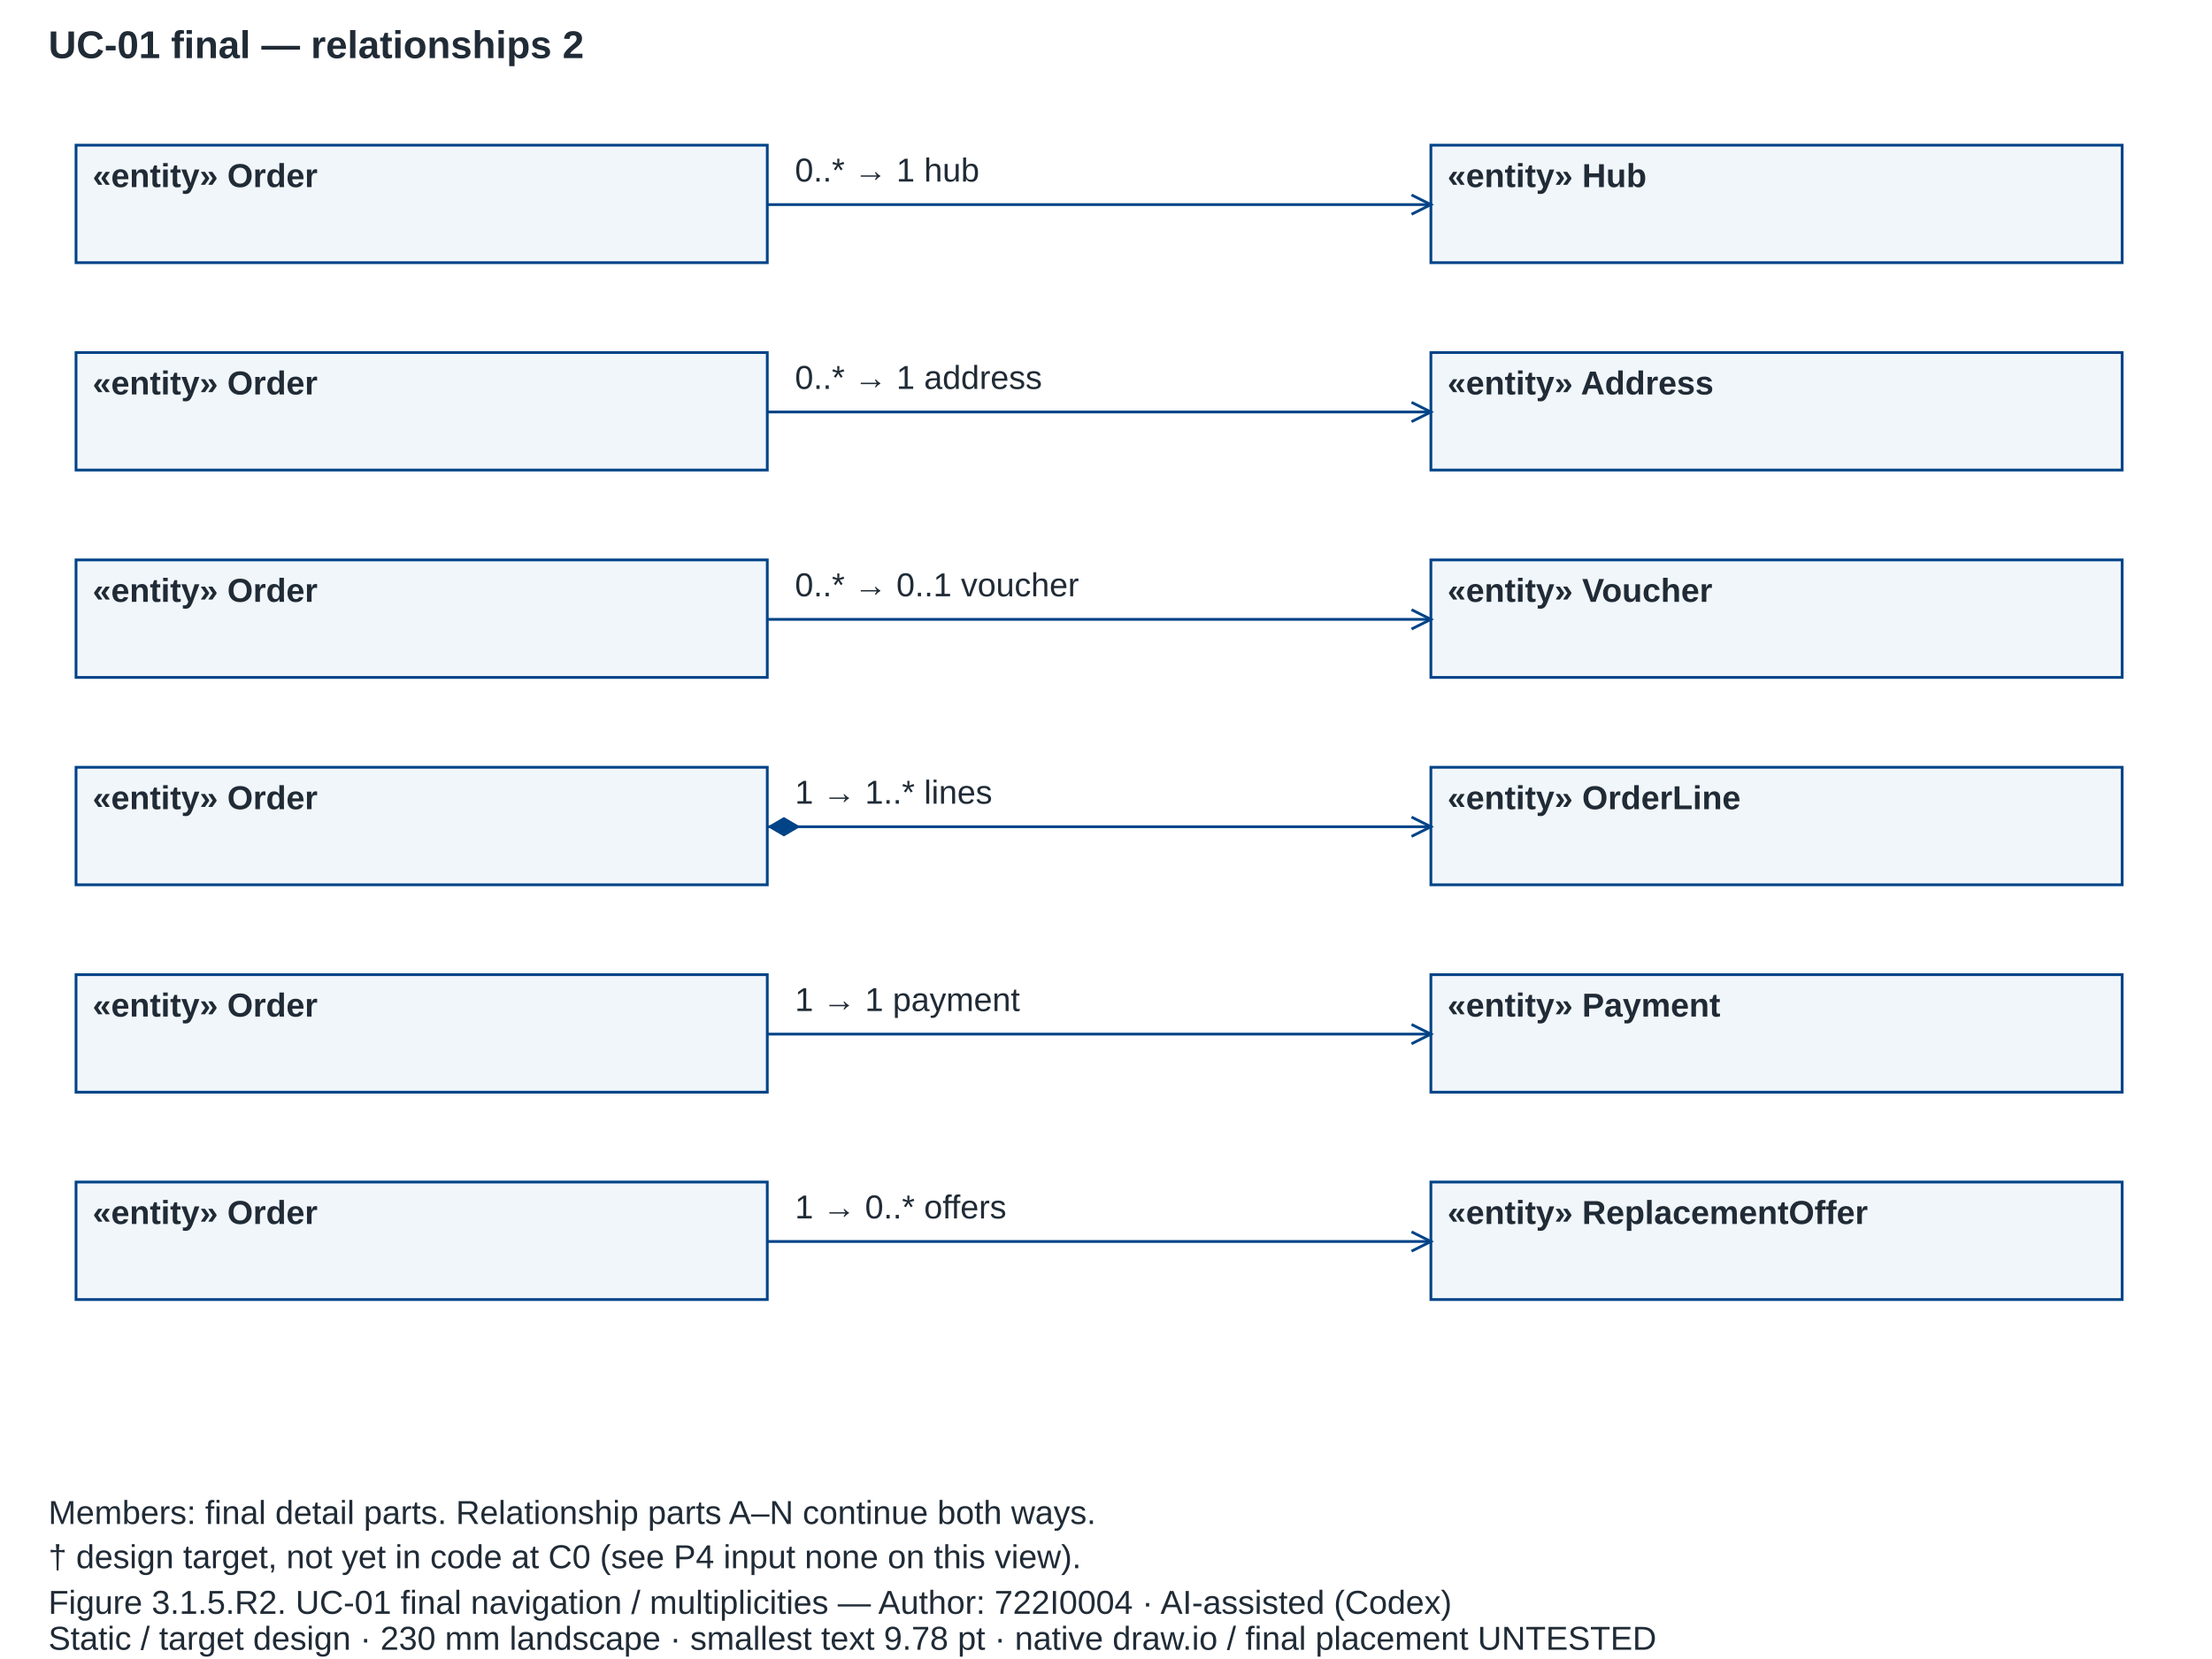
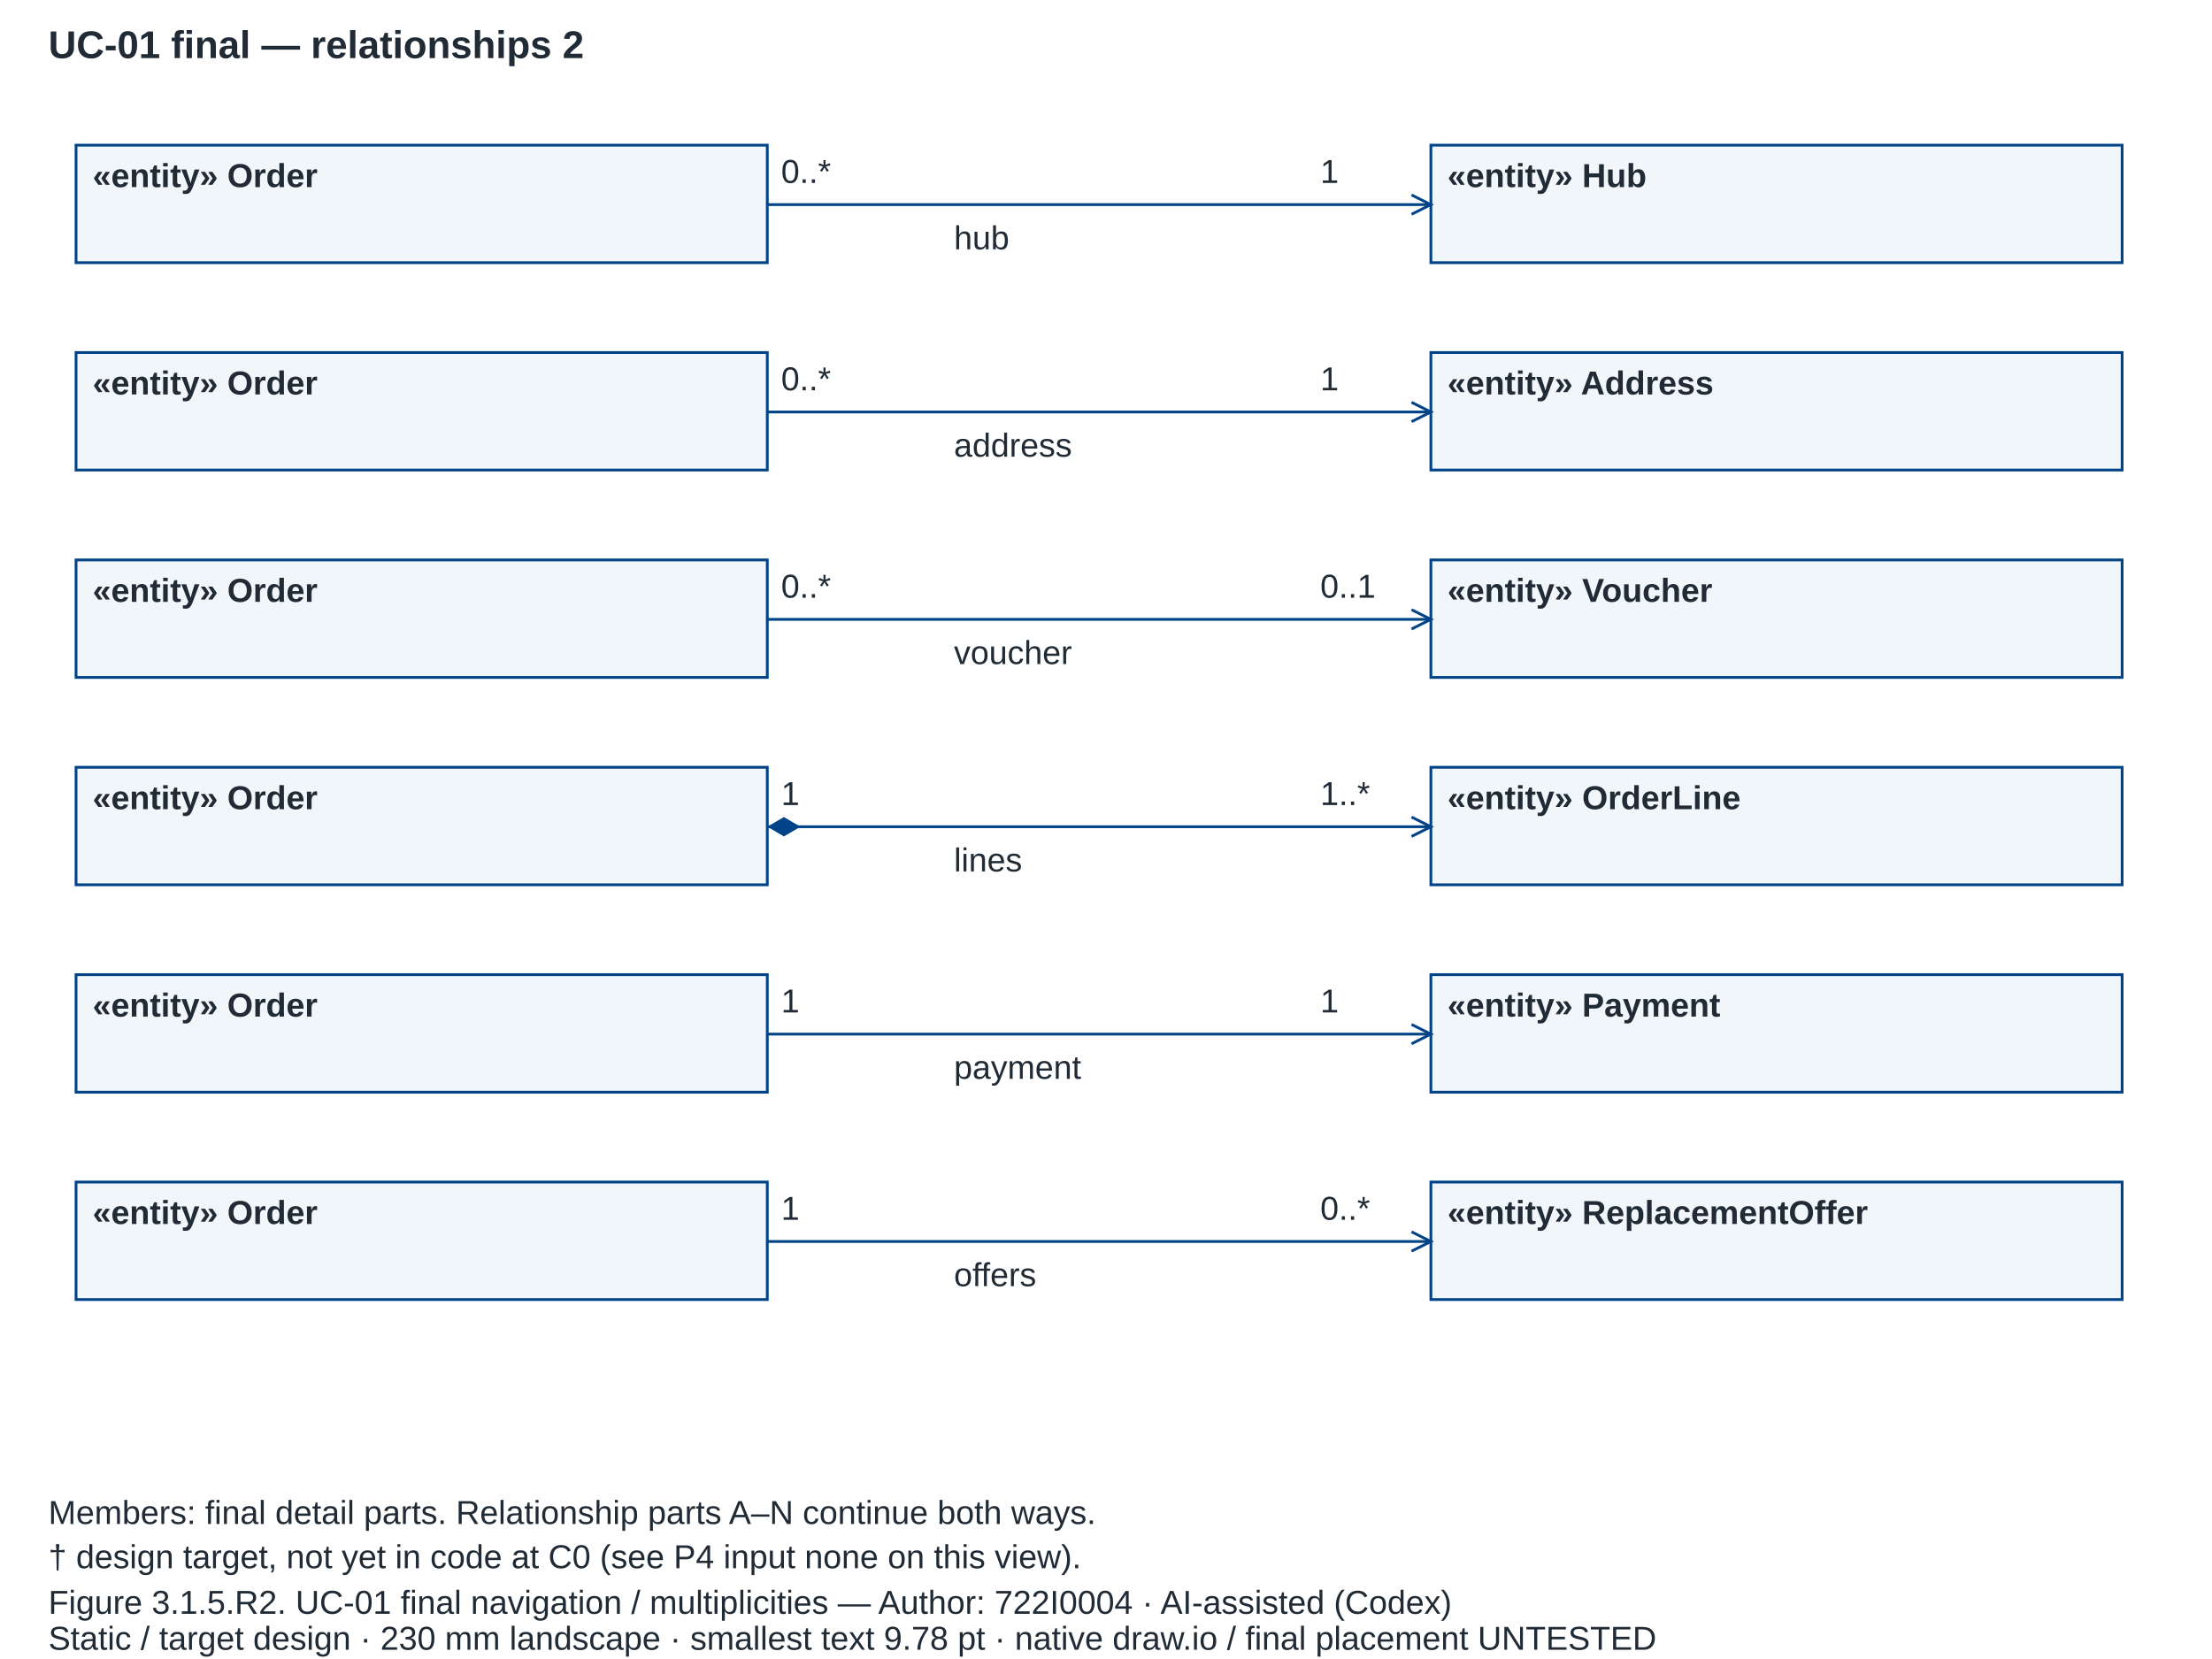
<svg xmlns="http://www.w3.org/2000/svg" width="1600" height="1200" viewBox="0 0 1600 1200">
  <rect width="100%" height="100%" fill="white" />
  <text x="35" y="42.04" font-family="Arial" font-size="28" font-weight="bold" fill="#202B36">UC-01 final — relationships 2</text>
  <rect x="55" y="105" width="500" height="85" fill="#F1F6FA" stroke="#004387" stroke-width="2" />
  <text x="67" y="135.32" font-family="Arial" font-size="24" font-weight="bold" fill="#202B36">«entity» Order</text>
  <rect x="1035" y="105" width="500" height="85" fill="#F1F6FA" stroke="#004387" stroke-width="2" />
  <text x="1047" y="135.32" font-family="Arial" font-size="24" font-weight="bold" fill="#202B36">«entity» Hub</text>
  <rect x="55" y="255" width="500" height="85" fill="#F1F6FA" stroke="#004387" stroke-width="2" />
  <text x="67" y="285.32" font-family="Arial" font-size="24" font-weight="bold" fill="#202B36">«entity» Order</text>
  <rect x="1035" y="255" width="500" height="85" fill="#F1F6FA" stroke="#004387" stroke-width="2" />
  <text x="1047" y="285.32" font-family="Arial" font-size="24" font-weight="bold" fill="#202B36">«entity» Address</text>
  <rect x="55" y="405" width="500" height="85" fill="#F1F6FA" stroke="#004387" stroke-width="2" />
  <text x="67" y="435.32" font-family="Arial" font-size="24" font-weight="bold" fill="#202B36">«entity» Order</text>
  <rect x="1035" y="405" width="500" height="85" fill="#F1F6FA" stroke="#004387" stroke-width="2" />
  <text x="1047" y="435.32" font-family="Arial" font-size="24" font-weight="bold" fill="#202B36">«entity» Voucher</text>
  <rect x="55" y="555" width="500" height="85" fill="#F1F6FA" stroke="#004387" stroke-width="2" />
  <text x="67" y="585.32" font-family="Arial" font-size="24" font-weight="bold" fill="#202B36">«entity» Order</text>
  <rect x="1035" y="555" width="500" height="85" fill="#F1F6FA" stroke="#004387" stroke-width="2" />
  <text x="1047" y="585.32" font-family="Arial" font-size="24" font-weight="bold" fill="#202B36">«entity» OrderLine</text>
  <rect x="55" y="705" width="500" height="85" fill="#F1F6FA" stroke="#004387" stroke-width="2" />
  <text x="67" y="735.32" font-family="Arial" font-size="24" font-weight="bold" fill="#202B36">«entity» Order</text>
  <rect x="1035" y="705" width="500" height="85" fill="#F1F6FA" stroke="#004387" stroke-width="2" />
  <text x="1047" y="735.32" font-family="Arial" font-size="24" font-weight="bold" fill="#202B36">«entity» Payment</text>
  <rect x="55" y="855" width="500" height="85" fill="#F1F6FA" stroke="#004387" stroke-width="2" />
  <text x="67" y="885.32" font-family="Arial" font-size="24" font-weight="bold" fill="#202B36">«entity» Order</text>
  <rect x="1035" y="855" width="500" height="85" fill="#F1F6FA" stroke="#004387" stroke-width="2" />
  <text x="1047" y="885.32" font-family="Arial" font-size="24" font-weight="bold" fill="#202B36">«entity» ReplacementOffer</text>
  <polyline points="555,148 1035,148" fill="none" stroke="#004387" stroke-width="2" />
  <polyline points="1021.0,155.0 1035,148 1021.0,141.0" fill="none" stroke="#004387" stroke-width="2" />
-   <text x="575" y="131.32" font-family="Arial" font-size="24" font-weight="normal" fill="#202B36">0..* → 1 hub</text>
+   <text x="565" y="132.32" font-family="Arial" font-size="24" font-weight="normal" fill="#202B36">0..*</text>
+   <text x="955" y="132.32" font-family="Arial" font-size="24" font-weight="normal" fill="#202B36">1</text>
+   <text x="690" y="180.32" font-family="Arial" font-size="24" font-weight="normal" fill="#202B36">hub</text>
  <polyline points="555,298 1035,298" fill="none" stroke="#004387" stroke-width="2" />
  <polyline points="1021.0,305.0 1035,298 1021.0,291.0" fill="none" stroke="#004387" stroke-width="2" />
-   <text x="575" y="281.32" font-family="Arial" font-size="24" font-weight="normal" fill="#202B36">0..* → 1 address</text>
+   <text x="565" y="282.32" font-family="Arial" font-size="24" font-weight="normal" fill="#202B36">0..*</text>
+   <text x="955" y="282.32" font-family="Arial" font-size="24" font-weight="normal" fill="#202B36">1</text>
+   <text x="690" y="330.32" font-family="Arial" font-size="24" font-weight="normal" fill="#202B36">address</text>
  <polyline points="555,448 1035,448" fill="none" stroke="#004387" stroke-width="2" />
  <polyline points="1021.0,455.0 1035,448 1021.0,441.0" fill="none" stroke="#004387" stroke-width="2" />
-   <text x="575" y="431.32" font-family="Arial" font-size="24" font-weight="normal" fill="#202B36">0..* → 0..1 voucher</text>
+   <text x="565" y="432.32" font-family="Arial" font-size="24" font-weight="normal" fill="#202B36">0..*</text>
+   <text x="955" y="432.32" font-family="Arial" font-size="24" font-weight="normal" fill="#202B36">0..1</text>
+   <text x="690" y="480.32" font-family="Arial" font-size="24" font-weight="normal" fill="#202B36">voucher</text>
  <polyline points="555,598 1035,598" fill="none" stroke="#004387" stroke-width="2" />
  <polyline points="1021.0,605.0 1035,598 1021.0,591.0" fill="none" stroke="#004387" stroke-width="2" />
  <polygon points="555,598 567.0,605.0 579.0,598.0 567.0,591.0" fill="#004387" />
-   <text x="575" y="581.32" font-family="Arial" font-size="24" font-weight="normal" fill="#202B36">1 → 1..* lines</text>
+   <text x="565" y="582.32" font-family="Arial" font-size="24" font-weight="normal" fill="#202B36">1</text>
+   <text x="955" y="582.32" font-family="Arial" font-size="24" font-weight="normal" fill="#202B36">1..*</text>
+   <text x="690" y="630.32" font-family="Arial" font-size="24" font-weight="normal" fill="#202B36">lines</text>
  <polyline points="555,748 1035,748" fill="none" stroke="#004387" stroke-width="2" />
  <polyline points="1021.0,755.0 1035,748 1021.0,741.0" fill="none" stroke="#004387" stroke-width="2" />
-   <text x="575" y="731.32" font-family="Arial" font-size="24" font-weight="normal" fill="#202B36">1 → 1 payment</text>
+   <text x="565" y="732.32" font-family="Arial" font-size="24" font-weight="normal" fill="#202B36">1</text>
+   <text x="955" y="732.32" font-family="Arial" font-size="24" font-weight="normal" fill="#202B36">1</text>
+   <text x="690" y="780.32" font-family="Arial" font-size="24" font-weight="normal" fill="#202B36">payment</text>
  <polyline points="555,898 1035,898" fill="none" stroke="#004387" stroke-width="2" />
  <polyline points="1021.0,905.0 1035,898 1021.0,891.0" fill="none" stroke="#004387" stroke-width="2" />
-   <text x="575" y="881.32" font-family="Arial" font-size="24" font-weight="normal" fill="#202B36">1 → 0..* offers</text>
+   <text x="565" y="882.32" font-family="Arial" font-size="24" font-weight="normal" fill="#202B36">1</text>
+   <text x="955" y="882.32" font-family="Arial" font-size="24" font-weight="normal" fill="#202B36">0..*</text>
+   <text x="690" y="930.32" font-family="Arial" font-size="24" font-weight="normal" fill="#202B36">offers</text>
  <text x="35" y="1102.32" font-family="Arial" font-size="24" font-weight="normal" fill="#202B36">Members: final detail parts. Relationship parts A–N continue both ways.</text>
  <text x="35" y="1134.32" font-family="Arial" font-size="24" font-weight="normal" fill="#202B36">† design target, not yet in code at C0 (see P4 input none on this view).</text>
  <text x="35" y="1167.32" font-family="Arial" font-size="24" font-weight="normal" fill="#202B36">Figure 3.1.5.R2. UC-01 final navigation / multiplicities — Author: 722I0004 · AI-assisted (Codex)</text>
  <text x="35" y="1193.32" font-family="Arial" font-size="24" font-weight="normal" fill="#202B36">Static / target design · 230 mm landscape · smallest text 9.78 pt · native draw.io / final placement UNTESTED</text>
</svg>
